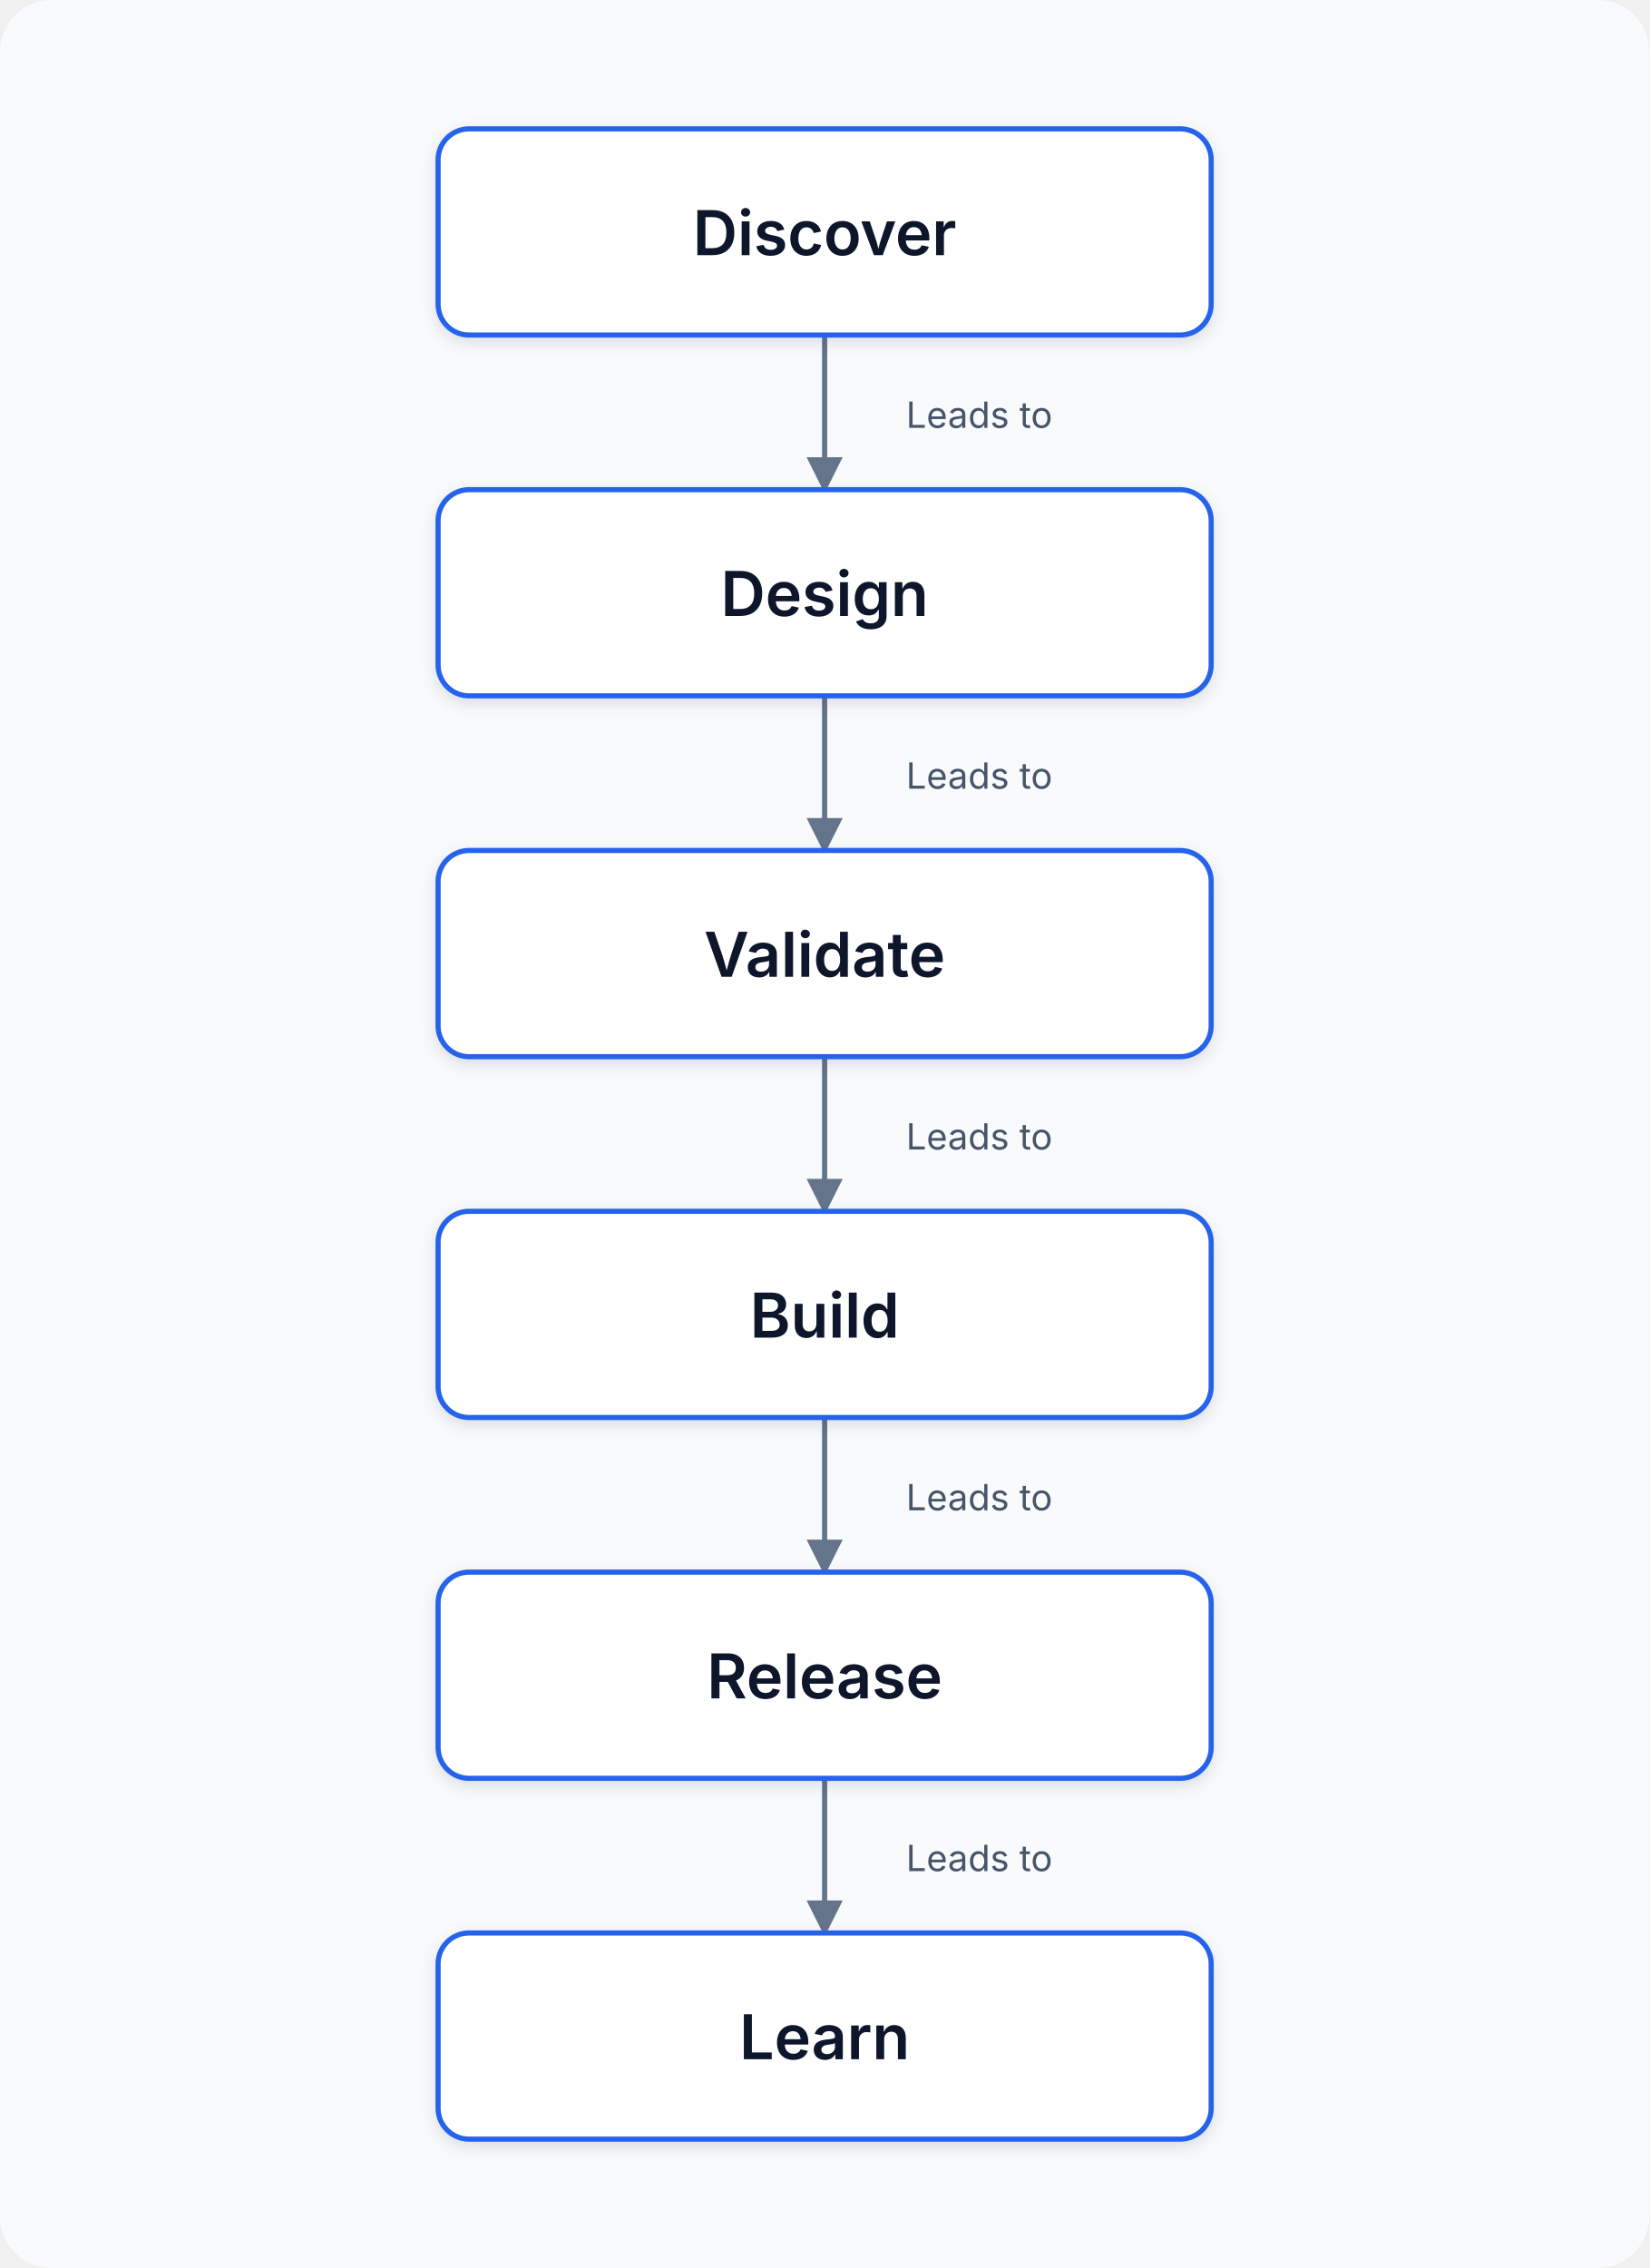
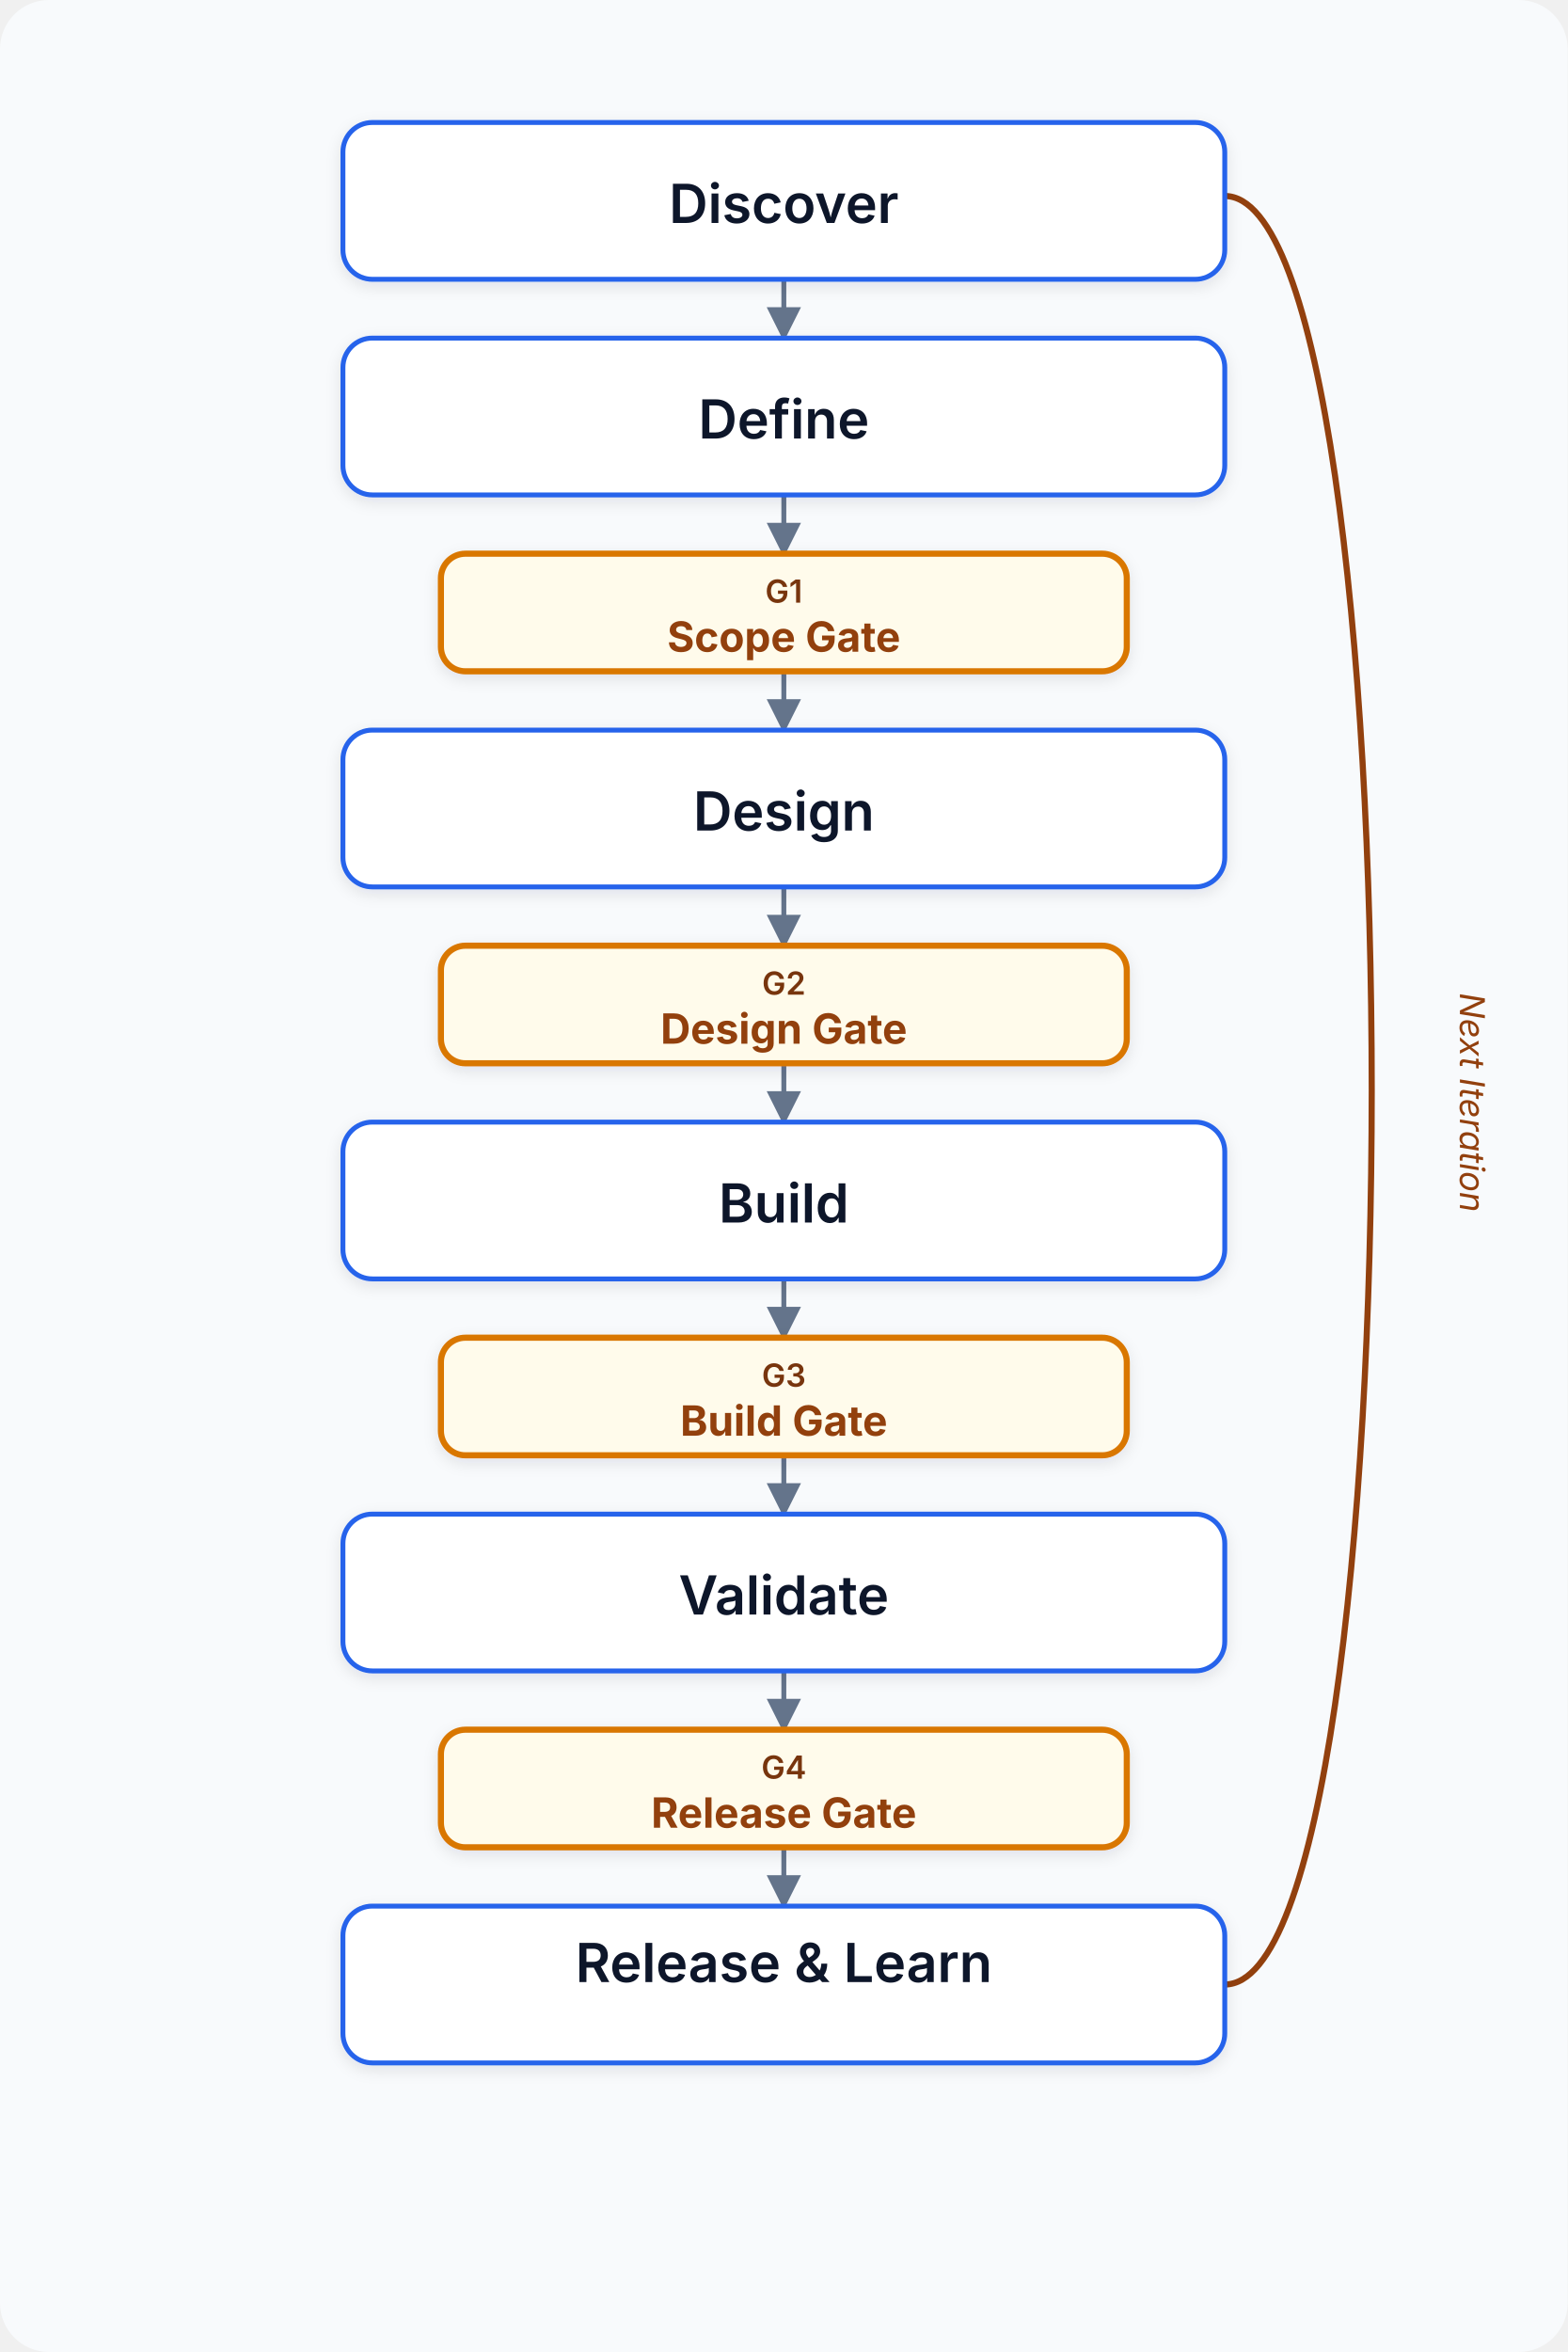
- <svg xmlns="http://www.w3.org/2000/svg" width="640" height="880" viewBox="0 0 640 880" role="img" aria-labelledby="workflow-title workflow-desc">
+ <svg xmlns="http://www.w3.org/2000/svg" width="640" height="960" viewBox="0 0 640 960" role="img" aria-labelledby="workflow-title workflow-desc">
  <defs>
    <marker id="arrow" viewBox="0 0 10 10" refX="9" refY="5" markerWidth="7" markerHeight="7" orient="auto-start-reverse">
      <path d="M 0 0 L 10 5 L 0 10 z" fill="#64748b" />
    </marker>
+     <marker id="arrow-amber" viewBox="0 0 10 10" refX="9" refY="5" markerWidth="7" markerHeight="7" orient="auto-start-reverse">
+       <path d="M 0 0 L 10 5 L 0 10 z" fill="#92400e" />
+     </marker>
    <filter id="shadow" x="-20%" y="-20%" width="140%" height="140%">
-       <feDropShadow dx="0" dy="2" stdDeviation="3" flood-color="#0f172a" flood-opacity="0.12" />
+       <feDropShadow dx="0" dy="2" stdDeviation="3" flood-color="#0f172a" flood-opacity="0.10" />
    </filter>
  </defs>
-   <rect width="640" height="880" rx="20" fill="#f8fafc" />
+   <rect width="640" height="960" rx="20" fill="#f8fafc" />
  <g fill="none" stroke="#64748b" stroke-width="2" marker-end="url(#arrow)">
-     <path d="M 320 130 L 320 190" />
-     <path d="M 320 270 L 320 330" />
-     <path d="M 320 410 L 320 470" />
-     <path d="M 320 550 L 320 610" />
-     <path d="M 320 690 L 320 750" />
+     <path d="M 320 114 L 320 138" />
+     <path d="M 320 202 L 320 226" />
+     <path d="M 320 274 L 320 298" />
+     <path d="M 320 362 L 320 386" />
+     <path d="M 320 434 L 320 458" />
+     <path d="M 320 522 L 320 546" />
+     <path d="M 320 594 L 320 618" />
+     <path d="M 320 682 L 320 706" />
+     <path d="M 320 754 L 320 778" />
  </g>
-   <g fill="#475569" font-family="system-ui, -apple-system, BlinkMacSystemFont, 'Segoe UI', sans-serif" font-size="14" text-anchor="middle">
-     <text x="380" y="166">Leads to</text>
-     <text x="380" y="306">Leads to</text>
-     <text x="380" y="446">Leads to</text>
-     <text x="380" y="586">Leads to</text>
-     <text x="380" y="726">Leads to</text>
+   <g fill="none" stroke="#92400e" stroke-width="2.5" marker-end="url(#arrow-amber)">
+     <path d="M 500 810 C 580 810, 580 80, 500 80 L 470 82" />
  </g>
-   <g filter="url(#shadow)" font-family="system-ui, -apple-system, BlinkMacSystemFont, 'Segoe UI', sans-serif" font-size="24" font-weight="600" text-anchor="middle">
-     <g>
-       <rect x="170" y="50" width="300" height="80" rx="12" fill="#ffffff" stroke="#2563eb" stroke-width="2" />
-       <text x="320" y="99" fill="#0f172a">Discover</text>
+   <g fill="#92400e" font-family="system-ui, -apple-system, BlinkMacSystemFont, 'Segoe UI', sans-serif" font-size="14" font-style="italic" text-anchor="middle">
+     <text x="596" y="450" transform="rotate(90 596 450)">Next Iteration</text>
+   </g>
+   <g font-family="system-ui, -apple-system, BlinkMacSystemFont, 'Segoe UI', sans-serif" text-anchor="middle">
+     <g filter="url(#shadow)">
+       <rect x="140" y="50" width="360" height="64" rx="12" fill="#ffffff" stroke="#2563eb" stroke-width="2" />
+       <text x="320" y="91" font-size="22" font-weight="600" fill="#0f172a">Discover</text>
    </g>
-     <g>
-       <rect x="170" y="190" width="300" height="80" rx="12" fill="#ffffff" stroke="#2563eb" stroke-width="2" />
-       <text x="320" y="239" fill="#0f172a">Design</text>
+     <g filter="url(#shadow)">
+       <rect x="140" y="138" width="360" height="64" rx="12" fill="#ffffff" stroke="#2563eb" stroke-width="2" />
+       <text x="320" y="179" font-size="22" font-weight="600" fill="#0f172a">Define</text>
    </g>
-     <g>
-       <rect x="170" y="330" width="300" height="80" rx="12" fill="#ffffff" stroke="#2563eb" stroke-width="2" />
-       <text x="320" y="379" fill="#0f172a">Validate</text>
+     <g filter="url(#shadow)">
+       <rect x="180" y="226" width="280" height="48" rx="10" fill="#fffbeb" stroke="#d97706" stroke-width="2.5" />
+       <text x="320" y="246" font-size="13" font-weight="600" fill="#78350f">G1</text>
+       <text x="320" y="266" font-size="17" font-weight="700" fill="#92400e">Scope Gate</text>
    </g>
-     <g>
-       <rect x="170" y="470" width="300" height="80" rx="12" fill="#ffffff" stroke="#2563eb" stroke-width="2" />
-       <text x="320" y="519" fill="#0f172a">Build</text>
+     <g filter="url(#shadow)">
+       <rect x="140" y="298" width="360" height="64" rx="12" fill="#ffffff" stroke="#2563eb" stroke-width="2" />
+       <text x="320" y="339" font-size="22" font-weight="600" fill="#0f172a">Design</text>
    </g>
-     <g>
-       <rect x="170" y="610" width="300" height="80" rx="12" fill="#ffffff" stroke="#2563eb" stroke-width="2" />
-       <text x="320" y="659" fill="#0f172a">Release</text>
+     <g filter="url(#shadow)">
+       <rect x="180" y="386" width="280" height="48" rx="10" fill="#fffbeb" stroke="#d97706" stroke-width="2.5" />
+       <text x="320" y="406" font-size="13" font-weight="600" fill="#78350f">G2</text>
+       <text x="320" y="426" font-size="17" font-weight="700" fill="#92400e">Design Gate</text>
    </g>
-     <g>
-       <rect x="170" y="750" width="300" height="80" rx="12" fill="#ffffff" stroke="#2563eb" stroke-width="2" />
-       <text x="320" y="799" fill="#0f172a">Learn</text>
+     <g filter="url(#shadow)">
+       <rect x="140" y="458" width="360" height="64" rx="12" fill="#ffffff" stroke="#2563eb" stroke-width="2" />
+       <text x="320" y="499" font-size="22" font-weight="600" fill="#0f172a">Build</text>
+     </g>
+     <g filter="url(#shadow)">
+       <rect x="180" y="546" width="280" height="48" rx="10" fill="#fffbeb" stroke="#d97706" stroke-width="2.5" />
+       <text x="320" y="566" font-size="13" font-weight="600" fill="#78350f">G3</text>
+       <text x="320" y="586" font-size="17" font-weight="700" fill="#92400e">Build Gate</text>
+     </g>
+     <g filter="url(#shadow)">
+       <rect x="140" y="618" width="360" height="64" rx="12" fill="#ffffff" stroke="#2563eb" stroke-width="2" />
+       <text x="320" y="659" font-size="22" font-weight="600" fill="#0f172a">Validate</text>
+     </g>
+     <g filter="url(#shadow)">
+       <rect x="180" y="706" width="280" height="48" rx="10" fill="#fffbeb" stroke="#d97706" stroke-width="2.5" />
+       <text x="320" y="726" font-size="13" font-weight="600" fill="#78350f">G4</text>
+       <text x="320" y="746" font-size="17" font-weight="700" fill="#92400e">Release Gate</text>
+     </g>
+     <g filter="url(#shadow)">
+       <rect x="140" y="778" width="360" height="64" rx="12" fill="#ffffff" stroke="#2563eb" stroke-width="2" />
+       <text x="320" y="809" font-size="22" font-weight="600" fill="#0f172a">Release &amp; Learn</text>
    </g>
  </g>
</svg>
